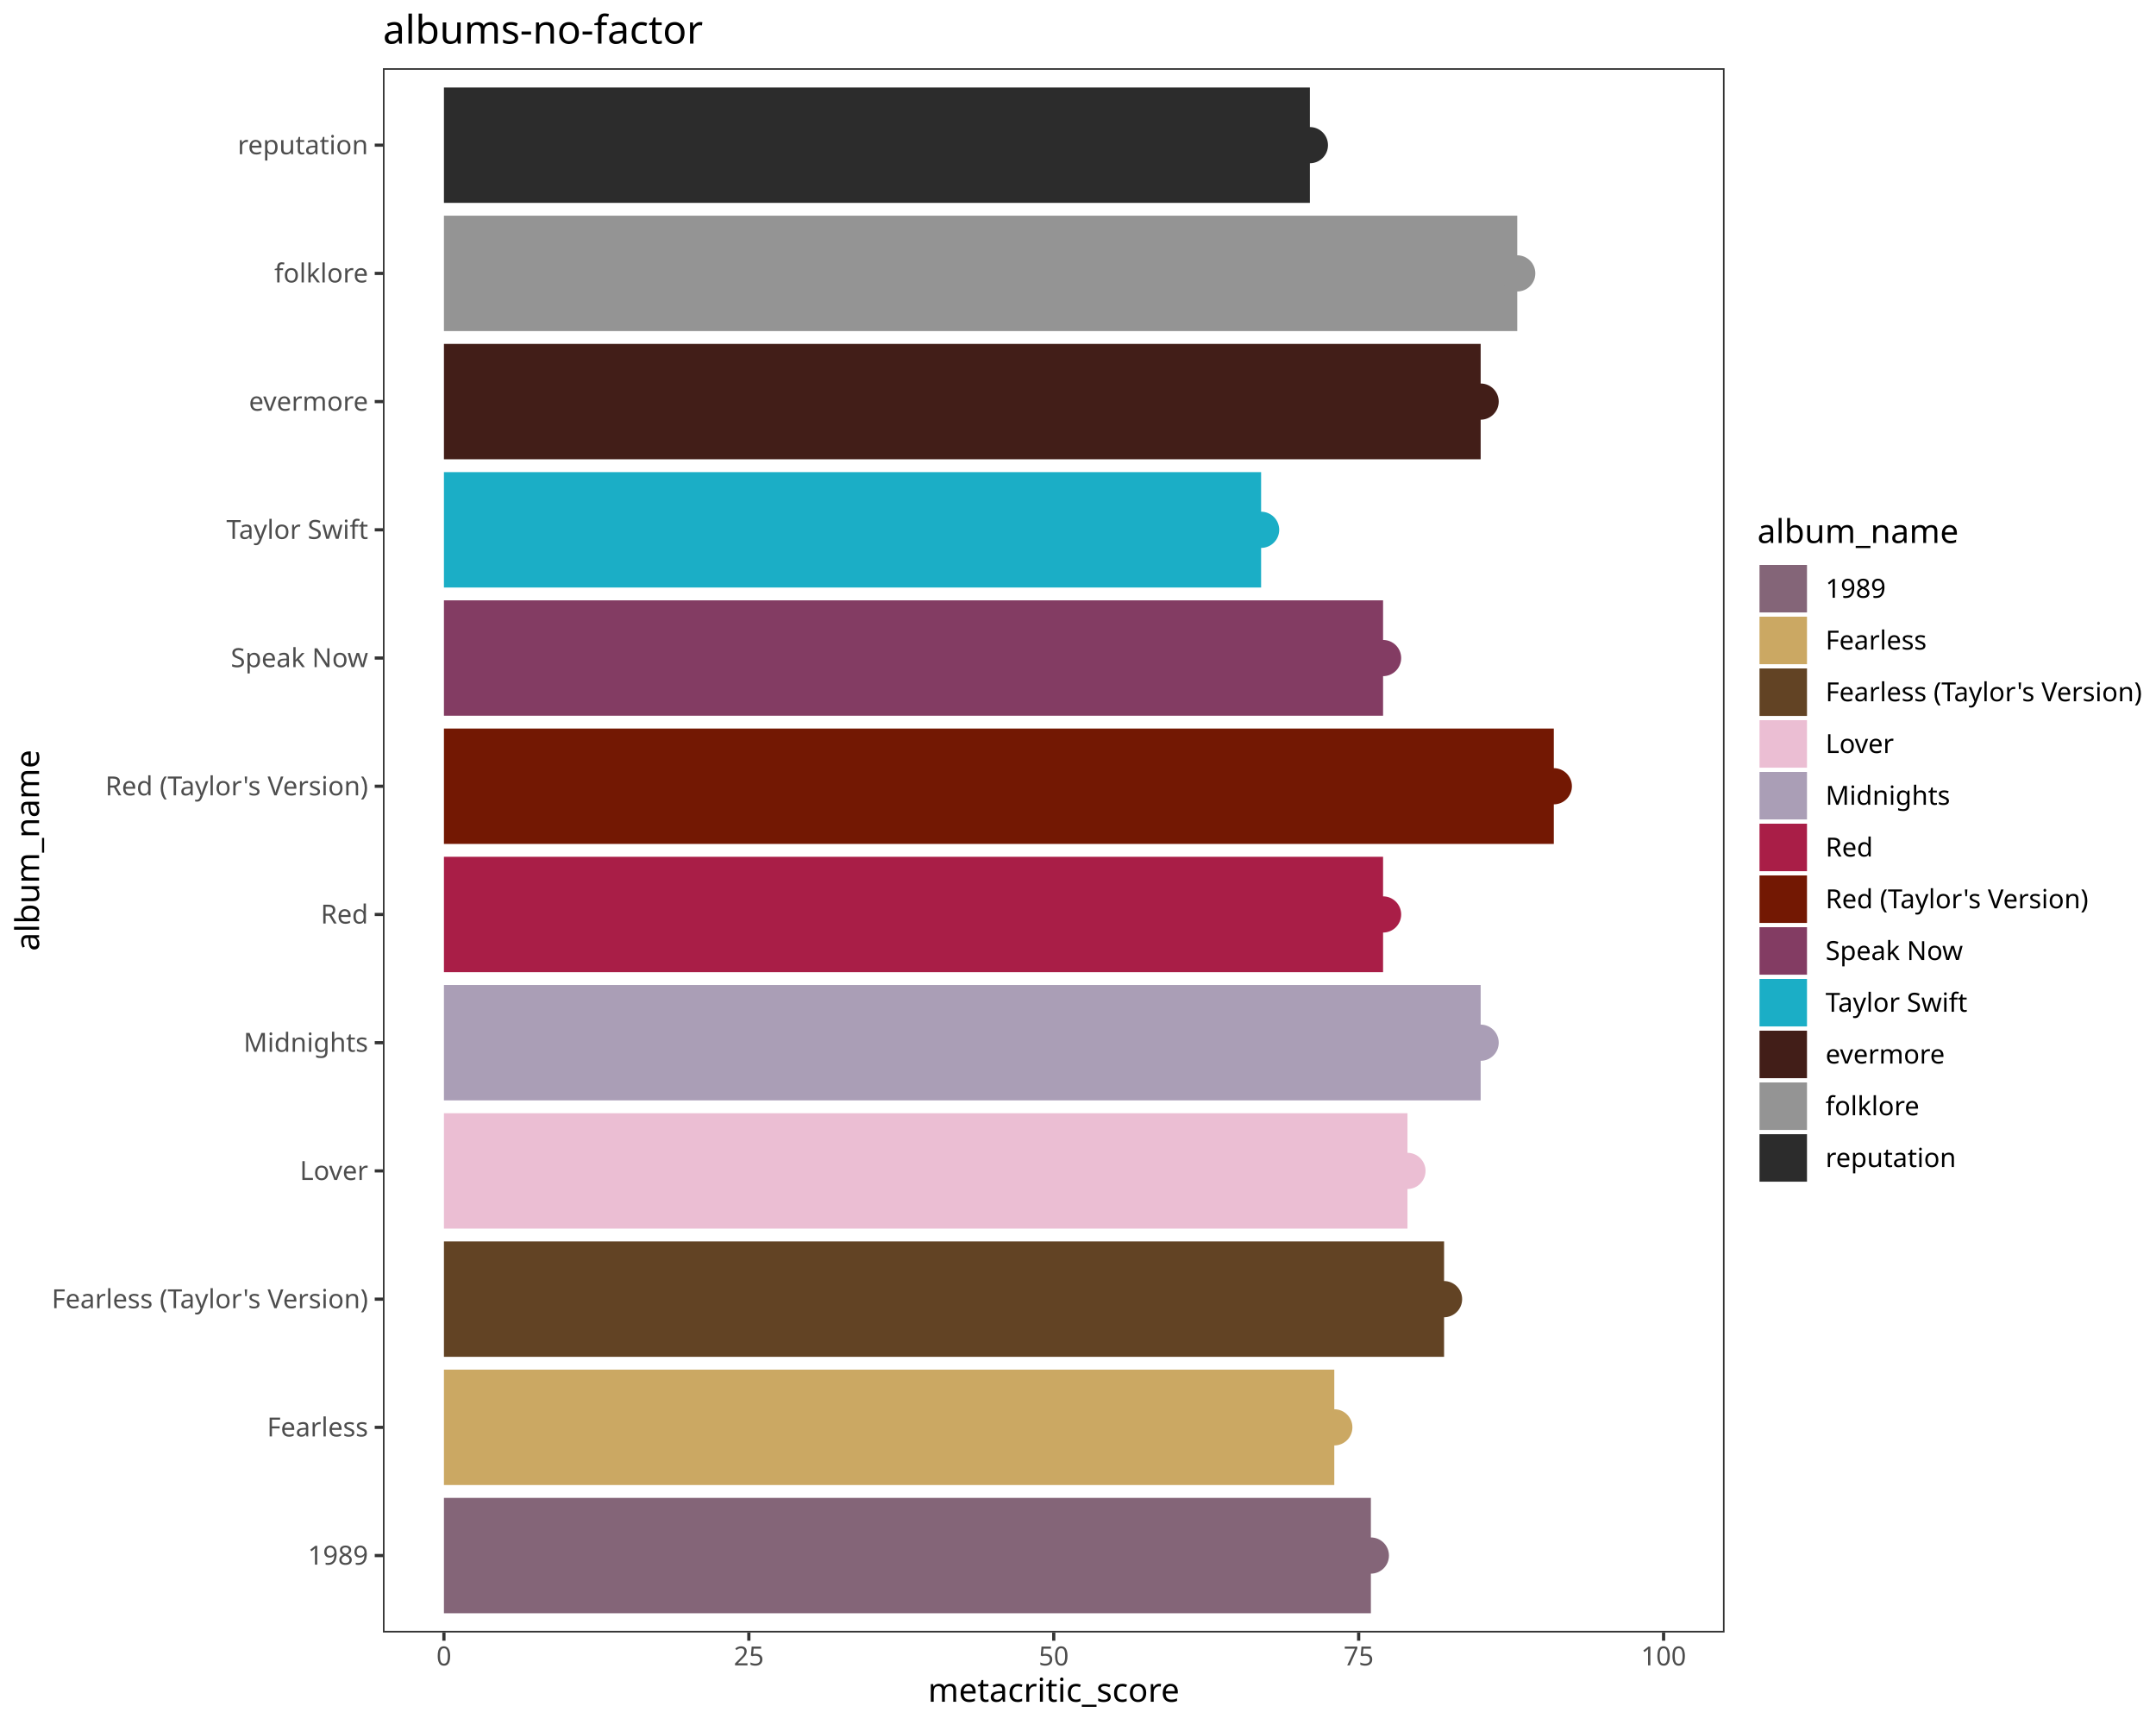
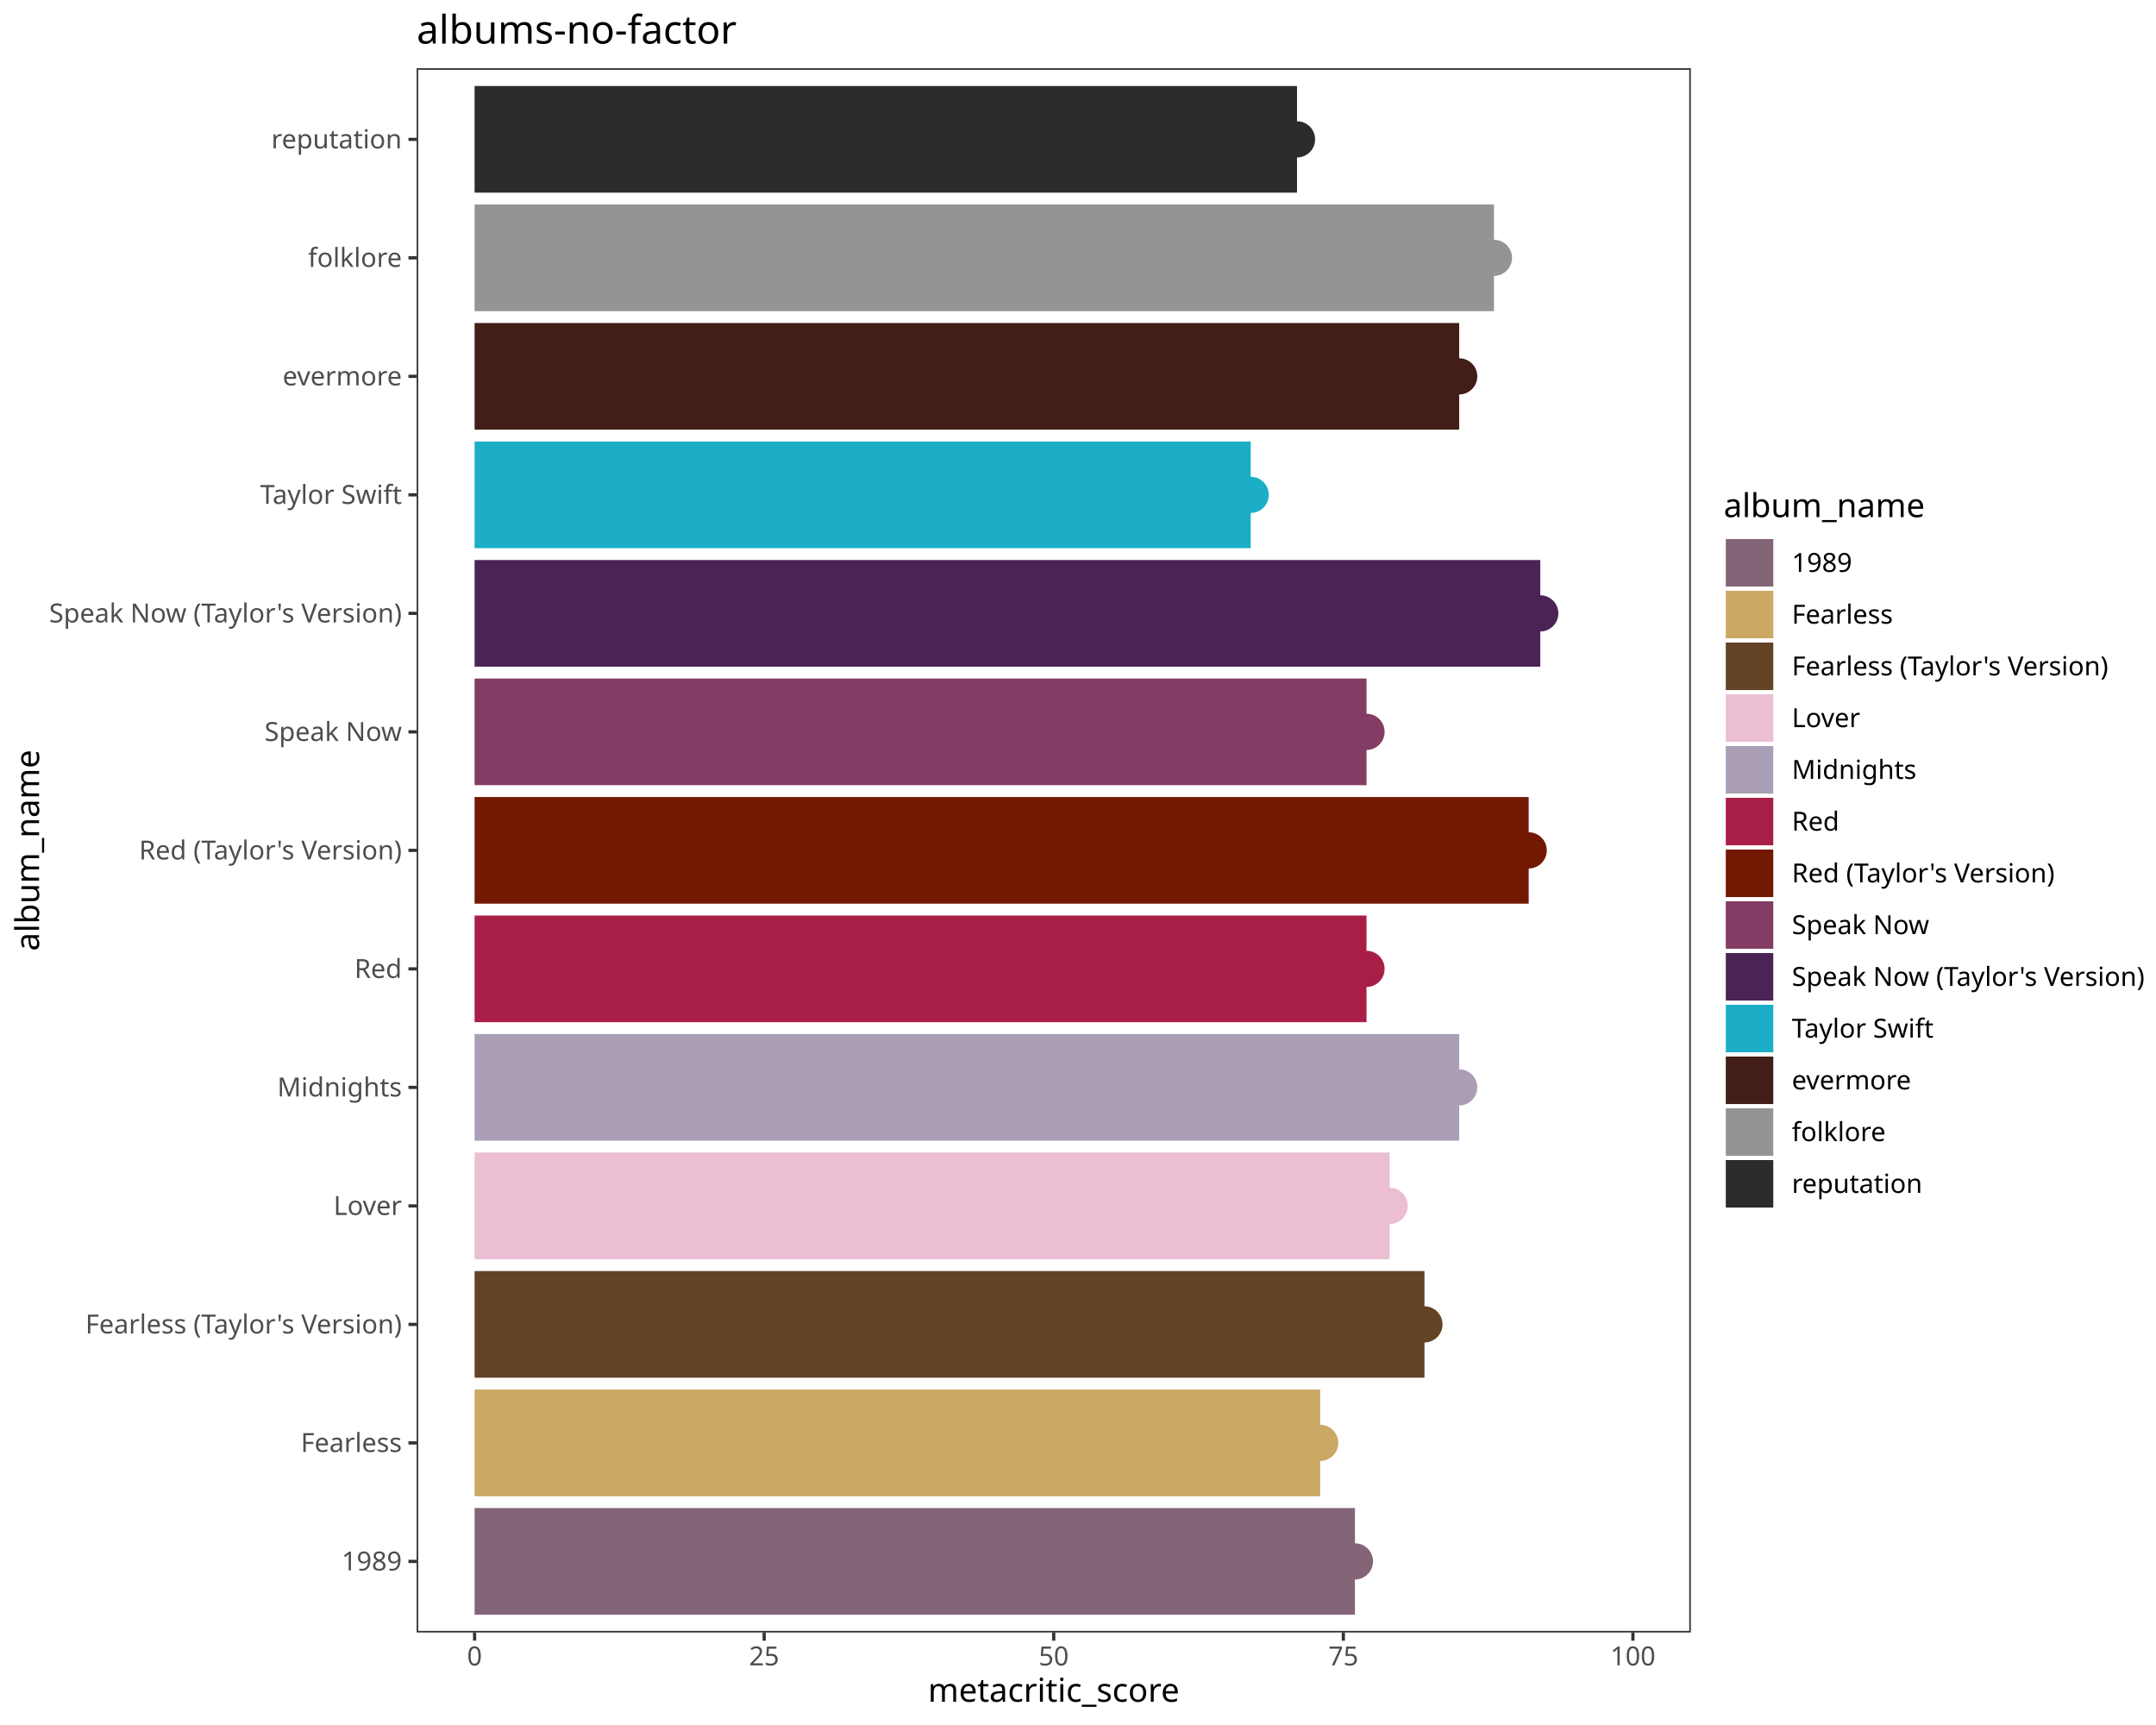
<svg xmlns="http://www.w3.org/2000/svg" class="svglite" data-engine-version="2.0" width="720.00pt" height="576.00pt" viewBox="0 0 720.00 576.00">
  <defs>
    <style type="text/css">
    .svglite line, .svglite polyline, .svglite polygon, .svglite path, .svglite rect, .svglite circle {
      fill: none;
      stroke: #000000;
      stroke-linecap: round;
      stroke-linejoin: round;
      stroke-miterlimit: 10.00;
    }
  </style>
  </defs>
  <rect width="100%" height="100%" style="stroke: none; fill: #FFFFFF;" />
  <defs>
    <clipPath id="cpMC4wMHw3MjAuMDB8MC4wMHw1NzYuMDA=">
      <rect x="0.00" y="0.00" width="720.00" height="576.00" />
    </clipPath>
  </defs>
  <g clip-path="url(#cpMC4wMHw3MjAuMDB8MC4wMHw1NzYuMDA=)">
    <rect x="0.00" y="0.00" width="720.00" height="576.00" style="stroke-width: 1.07; stroke: #FFFFFF; fill: #FFFFFF;" />
  </g>
  <defs>
-     <clipPath id="cpMTI3Ljg4fDU3NS45M3wyMi43OHw1NDUuMTE=">
-       <rect x="127.88" y="22.78" width="448.04" height="522.33" />
+     <clipPath id="cpMTM5LjE0fDU2NC42NnwyMi43OHw1NDUuMTE=">
+       <rect x="139.14" y="22.78" width="425.52" height="522.33" />
    </clipPath>
  </defs>
-   <g clip-path="url(#cpMTI3Ljg4fDU3NS45M3wyMi43OHw1NDUuMTE=)">
-     <rect x="127.88" y="22.78" width="448.04" height="522.33" style="stroke-width: 1.07; stroke: none; fill: #FFFFFF;" />
-     <rect x="148.25" y="157.65" width="272.90" height="38.53" style="stroke-width: 1.07; stroke: none; stroke-linecap: butt; stroke-linejoin: miter; fill: #1BAEC6;" />
-     <rect x="148.25" y="457.34" width="297.34" height="38.53" style="stroke-width: 1.07; stroke: none; stroke-linecap: butt; stroke-linejoin: miter; fill: #CBA863;" />
-     <rect x="148.25" y="200.46" width="313.63" height="38.53" style="stroke-width: 1.07; stroke: none; stroke-linecap: butt; stroke-linejoin: miter; fill: #833C63;" />
-     <rect x="148.25" y="286.09" width="313.63" height="38.53" style="stroke-width: 1.07; stroke: none; stroke-linecap: butt; stroke-linejoin: miter; fill: #A91E47;" />
-     <rect x="148.25" y="500.16" width="309.56" height="38.53" style="stroke-width: 1.07; stroke: none; stroke-linecap: butt; stroke-linejoin: miter; fill: #846578;" />
-     <rect x="148.25" y="29.21" width="289.19" height="38.53" style="stroke-width: 1.07; stroke: none; stroke-linecap: butt; stroke-linejoin: miter; fill: #2C2C2C;" />
-     <rect x="148.25" y="371.72" width="321.78" height="38.53" style="stroke-width: 1.07; stroke: none; stroke-linecap: butt; stroke-linejoin: miter; fill: #EBBED3;" />
-     <rect x="148.25" y="72.02" width="358.44" height="38.53" style="stroke-width: 1.07; stroke: none; stroke-linecap: butt; stroke-linejoin: miter; fill: #949494;" />
-     <rect x="148.25" y="114.83" width="346.22" height="38.53" style="stroke-width: 1.07; stroke: none; stroke-linecap: butt; stroke-linejoin: miter; fill: #421E18;" />
-     <rect x="148.25" y="414.53" width="334.00" height="38.53" style="stroke-width: 1.07; stroke: none; stroke-linecap: butt; stroke-linejoin: miter; fill: #624324;" />
-     <rect x="148.25" y="243.27" width="370.65" height="38.53" style="stroke-width: 1.07; stroke: none; stroke-linecap: butt; stroke-linejoin: miter; fill: #731803;" />
-     <rect x="148.25" y="328.90" width="346.22" height="38.53" style="stroke-width: 1.07; stroke: none; stroke-linecap: butt; stroke-linejoin: miter; fill: #AA9EB6;" />
-     <circle cx="421.15" cy="176.91" r="5.69" style="stroke-width: 0.71; stroke: #1BAEC6; fill: #1BAEC6;" />
-     <circle cx="445.59" cy="476.61" r="5.69" style="stroke-width: 0.71; stroke: #CBA863; fill: #CBA863;" />
-     <circle cx="461.88" cy="219.73" r="5.69" style="stroke-width: 0.71; stroke: #833C63; fill: #833C63;" />
-     <circle cx="461.88" cy="305.35" r="5.69" style="stroke-width: 0.71; stroke: #A91E47; fill: #A91E47;" />
-     <circle cx="457.80" cy="519.42" r="5.69" style="stroke-width: 0.71; stroke: #846578; fill: #846578;" />
-     <circle cx="437.44" cy="48.47" r="5.69" style="stroke-width: 0.71; stroke: #2C2C2C; fill: #2C2C2C;" />
-     <circle cx="470.02" cy="390.98" r="5.69" style="stroke-width: 0.71; stroke: #EBBED3; fill: #EBBED3;" />
-     <circle cx="506.68" cy="91.29" r="5.69" style="stroke-width: 0.71; stroke: #949494; fill: #949494;" />
-     <circle cx="494.46" cy="134.10" r="5.69" style="stroke-width: 0.71; stroke: #421E18; fill: #421E18;" />
-     <circle cx="482.24" cy="433.80" r="5.69" style="stroke-width: 0.71; stroke: #624324; fill: #624324;" />
-     <circle cx="518.90" cy="262.54" r="5.69" style="stroke-width: 0.71; stroke: #731803; fill: #731803;" />
-     <circle cx="494.46" cy="348.17" r="5.69" style="stroke-width: 0.71; stroke: #AA9EB6; fill: #AA9EB6;" />
-     <rect x="127.88" y="22.78" width="448.04" height="522.33" style="stroke-width: 1.07; stroke: #333333;" />
+   <g clip-path="url(#cpMTM5LjE0fDU2NC42NnwyMi43OHw1NDUuMTE=)">
+     <rect x="139.14" y="22.78" width="425.52" height="522.33" style="stroke-width: 1.07; stroke: none; fill: #FFFFFF;" />
+     <rect x="158.49" y="147.43" width="259.18" height="35.61" style="stroke-width: 1.07; stroke: none; stroke-linecap: butt; stroke-linejoin: miter; fill: #1BAEC6;" />
+     <rect x="158.49" y="463.99" width="282.39" height="35.61" style="stroke-width: 1.07; stroke: none; stroke-linecap: butt; stroke-linejoin: miter; fill: #CBA863;" />
+     <rect x="158.49" y="226.57" width="297.86" height="35.61" style="stroke-width: 1.07; stroke: none; stroke-linecap: butt; stroke-linejoin: miter; fill: #833C63;" />
+     <rect x="158.49" y="305.71" width="297.86" height="35.61" style="stroke-width: 1.07; stroke: none; stroke-linecap: butt; stroke-linejoin: miter; fill: #A91E47;" />
+     <rect x="158.49" y="503.56" width="294.00" height="35.61" style="stroke-width: 1.07; stroke: none; stroke-linecap: butt; stroke-linejoin: miter; fill: #846578;" />
+     <rect x="158.49" y="28.72" width="274.65" height="35.61" style="stroke-width: 1.07; stroke: none; stroke-linecap: butt; stroke-linejoin: miter; fill: #2C2C2C;" />
+     <rect x="158.49" y="384.85" width="305.60" height="35.61" style="stroke-width: 1.07; stroke: none; stroke-linecap: butt; stroke-linejoin: miter; fill: #EBBED3;" />
+     <rect x="158.49" y="68.29" width="340.42" height="35.61" style="stroke-width: 1.07; stroke: none; stroke-linecap: butt; stroke-linejoin: miter; fill: #949494;" />
+     <rect x="158.49" y="107.86" width="328.81" height="35.61" style="stroke-width: 1.07; stroke: none; stroke-linecap: butt; stroke-linejoin: miter; fill: #421E18;" />
+     <rect x="158.49" y="424.42" width="317.21" height="35.61" style="stroke-width: 1.07; stroke: none; stroke-linecap: butt; stroke-linejoin: miter; fill: #624324;" />
+     <rect x="158.49" y="266.14" width="352.02" height="35.61" style="stroke-width: 1.07; stroke: none; stroke-linecap: butt; stroke-linejoin: miter; fill: #731803;" />
+     <rect x="158.49" y="345.28" width="328.81" height="35.61" style="stroke-width: 1.07; stroke: none; stroke-linecap: butt; stroke-linejoin: miter; fill: #AA9EB6;" />
+     <rect x="158.49" y="187.00" width="355.89" height="35.61" style="stroke-width: 1.07; stroke: none; stroke-linecap: butt; stroke-linejoin: miter; fill: #4A2454;" />
+     <circle cx="417.67" cy="165.24" r="5.69" style="stroke-width: 0.71; stroke: #1BAEC6; fill: #1BAEC6;" />
+     <circle cx="440.88" cy="481.80" r="5.69" style="stroke-width: 0.71; stroke: #CBA863; fill: #CBA863;" />
+     <circle cx="456.35" cy="244.38" r="5.69" style="stroke-width: 0.71; stroke: #833C63; fill: #833C63;" />
+     <circle cx="456.35" cy="323.52" r="5.69" style="stroke-width: 0.71; stroke: #A91E47; fill: #A91E47;" />
+     <circle cx="452.48" cy="521.37" r="5.69" style="stroke-width: 0.71; stroke: #846578; fill: #846578;" />
+     <circle cx="433.14" cy="46.53" r="5.69" style="stroke-width: 0.71; stroke: #2C2C2C; fill: #2C2C2C;" />
+     <circle cx="464.09" cy="402.66" r="5.69" style="stroke-width: 0.71; stroke: #EBBED3; fill: #EBBED3;" />
+     <circle cx="498.90" cy="86.10" r="5.69" style="stroke-width: 0.71; stroke: #949494; fill: #949494;" />
+     <circle cx="487.30" cy="125.67" r="5.69" style="stroke-width: 0.71; stroke: #421E18; fill: #421E18;" />
+     <circle cx="475.69" cy="442.23" r="5.69" style="stroke-width: 0.71; stroke: #624324; fill: #624324;" />
+     <circle cx="510.51" cy="283.95" r="5.69" style="stroke-width: 0.71; stroke: #731803; fill: #731803;" />
+     <circle cx="487.30" cy="363.09" r="5.69" style="stroke-width: 0.71; stroke: #AA9EB6; fill: #AA9EB6;" />
+     <circle cx="514.37" cy="204.81" r="5.69" style="stroke-width: 0.71; stroke: #4A2454; fill: #4A2454;" />
+     <rect x="139.14" y="22.78" width="425.52" height="522.33" style="stroke-width: 1.07; stroke: #333333;" />
  </g>
  <g clip-path="url(#cpMC4wMHw3MjAuMDB8MC4wMHw1NzYuMDA=)">
-     <text x="122.95" y="522.45" text-anchor="end" style="font-size: 8.80px; fill: #4D4D4D; font-family: sans;" textLength="19.58px" lengthAdjust="spacingAndGlyphs">1989</text>
-     <text x="122.95" y="479.64" text-anchor="end" style="font-size: 8.80px; fill: #4D4D4D; font-family: sans;" textLength="33.75px" lengthAdjust="spacingAndGlyphs">Fearless</text>
-     <text x="122.95" y="436.82" text-anchor="end" style="font-size: 8.80px; fill: #4D4D4D; font-family: sans;" textLength="104.88px" lengthAdjust="spacingAndGlyphs">Fearless (Taylor's Version)</text>
-     <text x="122.95" y="394.01" text-anchor="end" style="font-size: 8.80px; fill: #4D4D4D; font-family: sans;" textLength="22.02px" lengthAdjust="spacingAndGlyphs">Lover</text>
-     <text x="122.95" y="351.20" text-anchor="end" style="font-size: 8.80px; fill: #4D4D4D; font-family: sans;" textLength="37.67px" lengthAdjust="spacingAndGlyphs">Midnights</text>
-     <text x="122.95" y="308.38" text-anchor="end" style="font-size: 8.80px; fill: #4D4D4D; font-family: sans;" textLength="16.15px" lengthAdjust="spacingAndGlyphs">Red</text>
-     <text x="122.95" y="265.57" text-anchor="end" style="font-size: 8.80px; fill: #4D4D4D; font-family: sans;" textLength="87.27px" lengthAdjust="spacingAndGlyphs">Red (Taylor's Version)</text>
-     <text x="122.95" y="222.76" text-anchor="end" style="font-size: 8.80px; fill: #4D4D4D; font-family: sans;" textLength="45.01px" lengthAdjust="spacingAndGlyphs">Speak Now</text>
-     <text x="122.95" y="179.94" text-anchor="end" style="font-size: 8.80px; fill: #4D4D4D; font-family: sans;" textLength="45.97px" lengthAdjust="spacingAndGlyphs">Taylor Swift</text>
-     <text x="122.95" y="137.13" text-anchor="end" style="font-size: 8.80px; fill: #4D4D4D; font-family: sans;" textLength="37.18px" lengthAdjust="spacingAndGlyphs">evermore</text>
-     <text x="122.95" y="94.31" text-anchor="end" style="font-size: 8.80px; fill: #4D4D4D; font-family: sans;" textLength="28.37px" lengthAdjust="spacingAndGlyphs">folklore</text>
-     <text x="122.95" y="51.50" text-anchor="end" style="font-size: 8.80px; fill: #4D4D4D; font-family: sans;" textLength="39.14px" lengthAdjust="spacingAndGlyphs">reputation</text>
-     <polyline points="125.14,519.42 127.88,519.42 " style="stroke-width: 1.07; stroke: #333333; stroke-linecap: butt;" />
-     <polyline points="125.14,476.61 127.88,476.61 " style="stroke-width: 1.07; stroke: #333333; stroke-linecap: butt;" />
-     <polyline points="125.14,433.80 127.88,433.80 " style="stroke-width: 1.07; stroke: #333333; stroke-linecap: butt;" />
-     <polyline points="125.14,390.98 127.88,390.98 " style="stroke-width: 1.07; stroke: #333333; stroke-linecap: butt;" />
-     <polyline points="125.14,348.17 127.88,348.17 " style="stroke-width: 1.07; stroke: #333333; stroke-linecap: butt;" />
-     <polyline points="125.14,305.35 127.88,305.35 " style="stroke-width: 1.07; stroke: #333333; stroke-linecap: butt;" />
-     <polyline points="125.14,262.54 127.88,262.54 " style="stroke-width: 1.07; stroke: #333333; stroke-linecap: butt;" />
-     <polyline points="125.14,219.73 127.88,219.73 " style="stroke-width: 1.07; stroke: #333333; stroke-linecap: butt;" />
-     <polyline points="125.14,176.91 127.88,176.91 " style="stroke-width: 1.07; stroke: #333333; stroke-linecap: butt;" />
-     <polyline points="125.14,134.10 127.88,134.10 " style="stroke-width: 1.07; stroke: #333333; stroke-linecap: butt;" />
-     <polyline points="125.14,91.29 127.88,91.29 " style="stroke-width: 1.07; stroke: #333333; stroke-linecap: butt;" />
-     <polyline points="125.14,48.47 127.88,48.47 " style="stroke-width: 1.07; stroke: #333333; stroke-linecap: butt;" />
-     <polyline points="148.25,547.85 148.25,545.11 " style="stroke-width: 1.07; stroke: #333333; stroke-linecap: butt;" />
-     <polyline points="250.08,547.85 250.08,545.11 " style="stroke-width: 1.07; stroke: #333333; stroke-linecap: butt;" />
+     <text x="134.21" y="524.40" text-anchor="end" style="font-size: 8.80px; fill: #4D4D4D; font-family: sans;" textLength="19.58px" lengthAdjust="spacingAndGlyphs">1989</text>
+     <text x="134.21" y="484.83" text-anchor="end" style="font-size: 8.80px; fill: #4D4D4D; font-family: sans;" textLength="33.75px" lengthAdjust="spacingAndGlyphs">Fearless</text>
+     <text x="134.21" y="445.26" text-anchor="end" style="font-size: 8.80px; fill: #4D4D4D; font-family: sans;" textLength="104.88px" lengthAdjust="spacingAndGlyphs">Fearless (Taylor's Version)</text>
+     <text x="134.21" y="405.69" text-anchor="end" style="font-size: 8.80px; fill: #4D4D4D; font-family: sans;" textLength="22.02px" lengthAdjust="spacingAndGlyphs">Lover</text>
+     <text x="134.21" y="366.12" text-anchor="end" style="font-size: 8.80px; fill: #4D4D4D; font-family: sans;" textLength="37.67px" lengthAdjust="spacingAndGlyphs">Midnights</text>
+     <text x="134.21" y="326.55" text-anchor="end" style="font-size: 8.80px; fill: #4D4D4D; font-family: sans;" textLength="16.15px" lengthAdjust="spacingAndGlyphs">Red</text>
+     <text x="134.21" y="286.98" text-anchor="end" style="font-size: 8.80px; fill: #4D4D4D; font-family: sans;" textLength="87.27px" lengthAdjust="spacingAndGlyphs">Red (Taylor's Version)</text>
+     <text x="134.21" y="247.41" text-anchor="end" style="font-size: 8.80px; fill: #4D4D4D; font-family: sans;" textLength="45.01px" lengthAdjust="spacingAndGlyphs">Speak Now</text>
+     <text x="134.21" y="207.84" text-anchor="end" style="font-size: 8.80px; fill: #4D4D4D; font-family: sans;" textLength="116.14px" lengthAdjust="spacingAndGlyphs">Speak Now (Taylor's Version)</text>
+     <text x="134.21" y="168.26" text-anchor="end" style="font-size: 8.80px; fill: #4D4D4D; font-family: sans;" textLength="45.97px" lengthAdjust="spacingAndGlyphs">Taylor Swift</text>
+     <text x="134.21" y="128.69" text-anchor="end" style="font-size: 8.80px; fill: #4D4D4D; font-family: sans;" textLength="37.18px" lengthAdjust="spacingAndGlyphs">evermore</text>
+     <text x="134.21" y="89.12" text-anchor="end" style="font-size: 8.80px; fill: #4D4D4D; font-family: sans;" textLength="28.37px" lengthAdjust="spacingAndGlyphs">folklore</text>
+     <text x="134.21" y="49.55" text-anchor="end" style="font-size: 8.80px; fill: #4D4D4D; font-family: sans;" textLength="39.14px" lengthAdjust="spacingAndGlyphs">reputation</text>
+     <polyline points="136.40,521.37 139.14,521.37 " style="stroke-width: 1.07; stroke: #333333; stroke-linecap: butt;" />
+     <polyline points="136.40,481.80 139.14,481.80 " style="stroke-width: 1.07; stroke: #333333; stroke-linecap: butt;" />
+     <polyline points="136.40,442.23 139.14,442.23 " style="stroke-width: 1.07; stroke: #333333; stroke-linecap: butt;" />
+     <polyline points="136.40,402.66 139.14,402.66 " style="stroke-width: 1.07; stroke: #333333; stroke-linecap: butt;" />
+     <polyline points="136.40,363.09 139.14,363.09 " style="stroke-width: 1.07; stroke: #333333; stroke-linecap: butt;" />
+     <polyline points="136.40,323.52 139.14,323.52 " style="stroke-width: 1.07; stroke: #333333; stroke-linecap: butt;" />
+     <polyline points="136.40,283.95 139.14,283.95 " style="stroke-width: 1.07; stroke: #333333; stroke-linecap: butt;" />
+     <polyline points="136.40,244.38 139.14,244.38 " style="stroke-width: 1.07; stroke: #333333; stroke-linecap: butt;" />
+     <polyline points="136.40,204.81 139.14,204.81 " style="stroke-width: 1.07; stroke: #333333; stroke-linecap: butt;" />
+     <polyline points="136.40,165.24 139.14,165.24 " style="stroke-width: 1.07; stroke: #333333; stroke-linecap: butt;" />
+     <polyline points="136.40,125.67 139.14,125.67 " style="stroke-width: 1.07; stroke: #333333; stroke-linecap: butt;" />
+     <polyline points="136.40,86.10 139.14,86.10 " style="stroke-width: 1.07; stroke: #333333; stroke-linecap: butt;" />
+     <polyline points="136.40,46.53 139.14,46.53 " style="stroke-width: 1.07; stroke: #333333; stroke-linecap: butt;" />
+     <polyline points="158.49,547.85 158.49,545.11 " style="stroke-width: 1.07; stroke: #333333; stroke-linecap: butt;" />
+     <polyline points="255.19,547.85 255.19,545.11 " style="stroke-width: 1.07; stroke: #333333; stroke-linecap: butt;" />
    <polyline points="351.90,547.85 351.90,545.11 " style="stroke-width: 1.07; stroke: #333333; stroke-linecap: butt;" />
-     <polyline points="453.73,547.85 453.73,545.11 " style="stroke-width: 1.07; stroke: #333333; stroke-linecap: butt;" />
-     <polyline points="555.56,547.85 555.56,545.11 " style="stroke-width: 1.07; stroke: #333333; stroke-linecap: butt;" />
-     <text x="148.25" y="556.10" text-anchor="middle" style="font-size: 8.80px; fill: #4D4D4D; font-family: sans;" textLength="4.89px" lengthAdjust="spacingAndGlyphs">0</text>
-     <text x="250.08" y="556.10" text-anchor="middle" style="font-size: 8.80px; fill: #4D4D4D; font-family: sans;" textLength="9.79px" lengthAdjust="spacingAndGlyphs">25</text>
+     <polyline points="448.61,547.85 448.61,545.11 " style="stroke-width: 1.07; stroke: #333333; stroke-linecap: butt;" />
+     <polyline points="545.32,547.85 545.32,545.11 " style="stroke-width: 1.07; stroke: #333333; stroke-linecap: butt;" />
+     <text x="158.49" y="556.10" text-anchor="middle" style="font-size: 8.80px; fill: #4D4D4D; font-family: sans;" textLength="4.89px" lengthAdjust="spacingAndGlyphs">0</text>
+     <text x="255.19" y="556.10" text-anchor="middle" style="font-size: 8.80px; fill: #4D4D4D; font-family: sans;" textLength="9.79px" lengthAdjust="spacingAndGlyphs">25</text>
    <text x="351.90" y="556.10" text-anchor="middle" style="font-size: 8.80px; fill: #4D4D4D; font-family: sans;" textLength="9.79px" lengthAdjust="spacingAndGlyphs">50</text>
-     <text x="453.73" y="556.10" text-anchor="middle" style="font-size: 8.80px; fill: #4D4D4D; font-family: sans;" textLength="9.79px" lengthAdjust="spacingAndGlyphs">75</text>
-     <text x="555.56" y="556.10" text-anchor="middle" style="font-size: 8.80px; fill: #4D4D4D; font-family: sans;" textLength="14.68px" lengthAdjust="spacingAndGlyphs">100</text>
+     <text x="448.61" y="556.10" text-anchor="middle" style="font-size: 8.80px; fill: #4D4D4D; font-family: sans;" textLength="9.79px" lengthAdjust="spacingAndGlyphs">75</text>
+     <text x="545.32" y="556.10" text-anchor="middle" style="font-size: 8.80px; fill: #4D4D4D; font-family: sans;" textLength="14.68px" lengthAdjust="spacingAndGlyphs">100</text>
    <text x="351.90" y="568.24" text-anchor="middle" style="font-size: 11.00px; font-family: sans;" textLength="80.10px" lengthAdjust="spacingAndGlyphs">metacritic_score</text>
    <text transform="translate(13.05,283.95) rotate(-90)" text-anchor="middle" style="font-size: 11.00px; font-family: sans;" textLength="63.60px" lengthAdjust="spacingAndGlyphs">album_name</text>
-     <rect x="586.88" y="172.60" width="127.64" height="222.69" style="stroke-width: 1.07; stroke: none; fill: #FFFFFF;" />
-     <text x="586.88" y="181.31" style="font-size: 11.00px; font-family: sans;" textLength="63.60px" lengthAdjust="spacingAndGlyphs">album_name</text>
-     <rect x="586.88" y="187.93" width="17.28" height="17.28" style="stroke-width: 1.07; stroke: none; fill: #FFFFFF;" />
-     <rect x="587.59" y="188.64" width="15.86" height="15.86" style="stroke-width: 1.07; stroke: none; stroke-linecap: butt; stroke-linejoin: miter; fill: #846578;" />
-     <circle cx="595.52" cy="196.57" r="5.69" style="stroke-width: 0.71; stroke: #846578; fill: #846578;" />
-     <rect x="586.88" y="205.21" width="17.28" height="17.28" style="stroke-width: 1.07; stroke: none; fill: #FFFFFF;" />
-     <rect x="587.59" y="205.92" width="15.86" height="15.86" style="stroke-width: 1.07; stroke: none; stroke-linecap: butt; stroke-linejoin: miter; fill: #CBA863;" />
-     <circle cx="595.52" cy="213.85" r="5.69" style="stroke-width: 0.71; stroke: #CBA863; fill: #CBA863;" />
-     <rect x="586.88" y="222.49" width="17.28" height="17.28" style="stroke-width: 1.07; stroke: none; fill: #FFFFFF;" />
-     <rect x="587.59" y="223.20" width="15.86" height="15.86" style="stroke-width: 1.07; stroke: none; stroke-linecap: butt; stroke-linejoin: miter; fill: #624324;" />
-     <circle cx="595.52" cy="231.13" r="5.69" style="stroke-width: 0.71; stroke: #624324; fill: #624324;" />
-     <rect x="586.88" y="239.77" width="17.28" height="17.28" style="stroke-width: 1.07; stroke: none; fill: #FFFFFF;" />
-     <rect x="587.59" y="240.48" width="15.86" height="15.86" style="stroke-width: 1.07; stroke: none; stroke-linecap: butt; stroke-linejoin: miter; fill: #EBBED3;" />
-     <circle cx="595.52" cy="248.41" r="5.69" style="stroke-width: 0.71; stroke: #EBBED3; fill: #EBBED3;" />
-     <rect x="586.88" y="257.05" width="17.28" height="17.28" style="stroke-width: 1.07; stroke: none; fill: #FFFFFF;" />
-     <rect x="587.59" y="257.76" width="15.86" height="15.86" style="stroke-width: 1.07; stroke: none; stroke-linecap: butt; stroke-linejoin: miter; fill: #AA9EB6;" />
-     <circle cx="595.52" cy="265.69" r="5.69" style="stroke-width: 0.71; stroke: #AA9EB6; fill: #AA9EB6;" />
-     <rect x="586.88" y="274.33" width="17.28" height="17.28" style="stroke-width: 1.07; stroke: none; fill: #FFFFFF;" />
-     <rect x="587.59" y="275.04" width="15.86" height="15.86" style="stroke-width: 1.07; stroke: none; stroke-linecap: butt; stroke-linejoin: miter; fill: #A91E47;" />
-     <circle cx="595.52" cy="282.97" r="5.69" style="stroke-width: 0.71; stroke: #A91E47; fill: #A91E47;" />
-     <rect x="586.88" y="291.61" width="17.28" height="17.28" style="stroke-width: 1.07; stroke: none; fill: #FFFFFF;" />
-     <rect x="587.59" y="292.32" width="15.86" height="15.86" style="stroke-width: 1.07; stroke: none; stroke-linecap: butt; stroke-linejoin: miter; fill: #731803;" />
-     <circle cx="595.52" cy="300.25" r="5.69" style="stroke-width: 0.71; stroke: #731803; fill: #731803;" />
-     <rect x="586.88" y="308.89" width="17.28" height="17.28" style="stroke-width: 1.07; stroke: none; fill: #FFFFFF;" />
-     <rect x="587.59" y="309.60" width="15.86" height="15.86" style="stroke-width: 1.07; stroke: none; stroke-linecap: butt; stroke-linejoin: miter; fill: #833C63;" />
-     <circle cx="595.52" cy="317.53" r="5.69" style="stroke-width: 0.71; stroke: #833C63; fill: #833C63;" />
-     <rect x="586.88" y="326.17" width="17.28" height="17.28" style="stroke-width: 1.07; stroke: none; fill: #FFFFFF;" />
-     <rect x="587.59" y="326.88" width="15.86" height="15.86" style="stroke-width: 1.07; stroke: none; stroke-linecap: butt; stroke-linejoin: miter; fill: #1BAEC6;" />
-     <circle cx="595.52" cy="334.81" r="5.69" style="stroke-width: 0.71; stroke: #1BAEC6; fill: #1BAEC6;" />
-     <rect x="586.88" y="343.45" width="17.28" height="17.28" style="stroke-width: 1.07; stroke: none; fill: #FFFFFF;" />
-     <rect x="587.59" y="344.16" width="15.86" height="15.86" style="stroke-width: 1.07; stroke: none; stroke-linecap: butt; stroke-linejoin: miter; fill: #421E18;" />
-     <circle cx="595.52" cy="352.09" r="5.69" style="stroke-width: 0.71; stroke: #421E18; fill: #421E18;" />
-     <rect x="586.88" y="360.73" width="17.28" height="17.28" style="stroke-width: 1.07; stroke: none; fill: #FFFFFF;" />
-     <rect x="587.59" y="361.44" width="15.86" height="15.86" style="stroke-width: 1.07; stroke: none; stroke-linecap: butt; stroke-linejoin: miter; fill: #949494;" />
-     <circle cx="595.52" cy="369.37" r="5.69" style="stroke-width: 0.71; stroke: #949494; fill: #949494;" />
-     <rect x="586.88" y="378.01" width="17.28" height="17.28" style="stroke-width: 1.07; stroke: none; fill: #FFFFFF;" />
-     <rect x="587.59" y="378.72" width="15.86" height="15.86" style="stroke-width: 1.07; stroke: none; stroke-linecap: butt; stroke-linejoin: miter; fill: #2C2C2C;" />
-     <circle cx="595.52" cy="386.65" r="5.69" style="stroke-width: 0.71; stroke: #2C2C2C; fill: #2C2C2C;" />
-     <text x="609.64" y="199.60" style="font-size: 8.80px; font-family: sans;" textLength="19.58px" lengthAdjust="spacingAndGlyphs">1989</text>
-     <text x="609.64" y="216.88" style="font-size: 8.80px; font-family: sans;" textLength="33.75px" lengthAdjust="spacingAndGlyphs">Fearless</text>
-     <text x="609.64" y="234.16" style="font-size: 8.80px; font-family: sans;" textLength="104.88px" lengthAdjust="spacingAndGlyphs">Fearless (Taylor's Version)</text>
-     <text x="609.64" y="251.44" style="font-size: 8.80px; font-family: sans;" textLength="22.02px" lengthAdjust="spacingAndGlyphs">Lover</text>
-     <text x="609.64" y="268.72" style="font-size: 8.80px; font-family: sans;" textLength="37.67px" lengthAdjust="spacingAndGlyphs">Midnights</text>
-     <text x="609.64" y="286.00" style="font-size: 8.80px; font-family: sans;" textLength="16.15px" lengthAdjust="spacingAndGlyphs">Red</text>
-     <text x="609.64" y="303.28" style="font-size: 8.80px; font-family: sans;" textLength="87.27px" lengthAdjust="spacingAndGlyphs">Red (Taylor's Version)</text>
-     <text x="609.64" y="320.56" style="font-size: 8.80px; font-family: sans;" textLength="45.01px" lengthAdjust="spacingAndGlyphs">Speak Now</text>
-     <text x="609.64" y="337.84" style="font-size: 8.80px; font-family: sans;" textLength="45.97px" lengthAdjust="spacingAndGlyphs">Taylor Swift</text>
-     <text x="609.64" y="355.12" style="font-size: 8.80px; font-family: sans;" textLength="37.18px" lengthAdjust="spacingAndGlyphs">evermore</text>
-     <text x="609.64" y="372.40" style="font-size: 8.80px; font-family: sans;" textLength="28.37px" lengthAdjust="spacingAndGlyphs">folklore</text>
-     <text x="609.64" y="389.68" style="font-size: 8.80px; font-family: sans;" textLength="39.14px" lengthAdjust="spacingAndGlyphs">reputation</text>
-     <text x="127.88" y="14.56" style="font-size: 13.20px; font-family: sans;" textLength="99.06px" lengthAdjust="spacingAndGlyphs">albums-no-factor</text>
+     <rect x="575.62" y="163.96" width="138.90" height="239.97" style="stroke-width: 1.07; stroke: none; fill: #FFFFFF;" />
+     <text x="575.62" y="172.67" style="font-size: 11.00px; font-family: sans;" textLength="63.60px" lengthAdjust="spacingAndGlyphs">album_name</text>
+     <rect x="575.62" y="179.29" width="17.28" height="17.28" style="stroke-width: 1.07; stroke: none; fill: #FFFFFF;" />
+     <rect x="576.33" y="180.00" width="15.86" height="15.86" style="stroke-width: 1.07; stroke: none; stroke-linecap: butt; stroke-linejoin: miter; fill: #846578;" />
+     <circle cx="584.26" cy="187.93" r="5.69" style="stroke-width: 0.71; stroke: #846578; fill: #846578;" />
+     <rect x="575.62" y="196.57" width="17.28" height="17.28" style="stroke-width: 1.07; stroke: none; fill: #FFFFFF;" />
+     <rect x="576.33" y="197.28" width="15.86" height="15.86" style="stroke-width: 1.07; stroke: none; stroke-linecap: butt; stroke-linejoin: miter; fill: #CBA863;" />
+     <circle cx="584.26" cy="205.21" r="5.69" style="stroke-width: 0.71; stroke: #CBA863; fill: #CBA863;" />
+     <rect x="575.62" y="213.85" width="17.28" height="17.28" style="stroke-width: 1.07; stroke: none; fill: #FFFFFF;" />
+     <rect x="576.33" y="214.56" width="15.86" height="15.86" style="stroke-width: 1.07; stroke: none; stroke-linecap: butt; stroke-linejoin: miter; fill: #624324;" />
+     <circle cx="584.26" cy="222.49" r="5.69" style="stroke-width: 0.71; stroke: #624324; fill: #624324;" />
+     <rect x="575.62" y="231.13" width="17.28" height="17.28" style="stroke-width: 1.07; stroke: none; fill: #FFFFFF;" />
+     <rect x="576.33" y="231.84" width="15.86" height="15.86" style="stroke-width: 1.07; stroke: none; stroke-linecap: butt; stroke-linejoin: miter; fill: #EBBED3;" />
+     <circle cx="584.26" cy="239.77" r="5.69" style="stroke-width: 0.71; stroke: #EBBED3; fill: #EBBED3;" />
+     <rect x="575.62" y="248.41" width="17.28" height="17.28" style="stroke-width: 1.07; stroke: none; fill: #FFFFFF;" />
+     <rect x="576.33" y="249.12" width="15.86" height="15.86" style="stroke-width: 1.07; stroke: none; stroke-linecap: butt; stroke-linejoin: miter; fill: #AA9EB6;" />
+     <circle cx="584.26" cy="257.05" r="5.69" style="stroke-width: 0.71; stroke: #AA9EB6; fill: #AA9EB6;" />
+     <rect x="575.62" y="265.69" width="17.28" height="17.28" style="stroke-width: 1.07; stroke: none; fill: #FFFFFF;" />
+     <rect x="576.33" y="266.40" width="15.86" height="15.86" style="stroke-width: 1.07; stroke: none; stroke-linecap: butt; stroke-linejoin: miter; fill: #A91E47;" />
+     <circle cx="584.26" cy="274.33" r="5.69" style="stroke-width: 0.71; stroke: #A91E47; fill: #A91E47;" />
+     <rect x="575.62" y="282.97" width="17.28" height="17.28" style="stroke-width: 1.07; stroke: none; fill: #FFFFFF;" />
+     <rect x="576.33" y="283.68" width="15.86" height="15.86" style="stroke-width: 1.07; stroke: none; stroke-linecap: butt; stroke-linejoin: miter; fill: #731803;" />
+     <circle cx="584.26" cy="291.61" r="5.69" style="stroke-width: 0.71; stroke: #731803; fill: #731803;" />
+     <rect x="575.62" y="300.25" width="17.28" height="17.28" style="stroke-width: 1.07; stroke: none; fill: #FFFFFF;" />
+     <rect x="576.33" y="300.96" width="15.86" height="15.86" style="stroke-width: 1.07; stroke: none; stroke-linecap: butt; stroke-linejoin: miter; fill: #833C63;" />
+     <circle cx="584.26" cy="308.89" r="5.69" style="stroke-width: 0.71; stroke: #833C63; fill: #833C63;" />
+     <rect x="575.62" y="317.53" width="17.28" height="17.28" style="stroke-width: 1.07; stroke: none; fill: #FFFFFF;" />
+     <rect x="576.33" y="318.24" width="15.86" height="15.86" style="stroke-width: 1.07; stroke: none; stroke-linecap: butt; stroke-linejoin: miter; fill: #4A2454;" />
+     <circle cx="584.26" cy="326.17" r="5.69" style="stroke-width: 0.71; stroke: #4A2454; fill: #4A2454;" />
+     <rect x="575.62" y="334.81" width="17.28" height="17.28" style="stroke-width: 1.07; stroke: none; fill: #FFFFFF;" />
+     <rect x="576.33" y="335.52" width="15.86" height="15.86" style="stroke-width: 1.07; stroke: none; stroke-linecap: butt; stroke-linejoin: miter; fill: #1BAEC6;" />
+     <circle cx="584.26" cy="343.45" r="5.69" style="stroke-width: 0.71; stroke: #1BAEC6; fill: #1BAEC6;" />
+     <rect x="575.62" y="352.09" width="17.28" height="17.28" style="stroke-width: 1.07; stroke: none; fill: #FFFFFF;" />
+     <rect x="576.33" y="352.80" width="15.86" height="15.86" style="stroke-width: 1.07; stroke: none; stroke-linecap: butt; stroke-linejoin: miter; fill: #421E18;" />
+     <circle cx="584.26" cy="360.73" r="5.69" style="stroke-width: 0.71; stroke: #421E18; fill: #421E18;" />
+     <rect x="575.62" y="369.37" width="17.28" height="17.28" style="stroke-width: 1.07; stroke: none; fill: #FFFFFF;" />
+     <rect x="576.33" y="370.08" width="15.86" height="15.86" style="stroke-width: 1.07; stroke: none; stroke-linecap: butt; stroke-linejoin: miter; fill: #949494;" />
+     <circle cx="584.26" cy="378.01" r="5.69" style="stroke-width: 0.71; stroke: #949494; fill: #949494;" />
+     <rect x="575.62" y="386.65" width="17.28" height="17.28" style="stroke-width: 1.07; stroke: none; fill: #FFFFFF;" />
+     <rect x="576.33" y="387.36" width="15.86" height="15.86" style="stroke-width: 1.07; stroke: none; stroke-linecap: butt; stroke-linejoin: miter; fill: #2C2C2C;" />
+     <circle cx="584.26" cy="395.29" r="5.69" style="stroke-width: 0.71; stroke: #2C2C2C; fill: #2C2C2C;" />
+     <text x="598.38" y="190.96" style="font-size: 8.80px; font-family: sans;" textLength="19.58px" lengthAdjust="spacingAndGlyphs">1989</text>
+     <text x="598.38" y="208.24" style="font-size: 8.80px; font-family: sans;" textLength="33.75px" lengthAdjust="spacingAndGlyphs">Fearless</text>
+     <text x="598.38" y="225.52" style="font-size: 8.80px; font-family: sans;" textLength="104.88px" lengthAdjust="spacingAndGlyphs">Fearless (Taylor's Version)</text>
+     <text x="598.38" y="242.80" style="font-size: 8.80px; font-family: sans;" textLength="22.02px" lengthAdjust="spacingAndGlyphs">Lover</text>
+     <text x="598.38" y="260.08" style="font-size: 8.80px; font-family: sans;" textLength="37.67px" lengthAdjust="spacingAndGlyphs">Midnights</text>
+     <text x="598.38" y="277.36" style="font-size: 8.80px; font-family: sans;" textLength="16.15px" lengthAdjust="spacingAndGlyphs">Red</text>
+     <text x="598.38" y="294.64" style="font-size: 8.80px; font-family: sans;" textLength="87.27px" lengthAdjust="spacingAndGlyphs">Red (Taylor's Version)</text>
+     <text x="598.38" y="311.92" style="font-size: 8.80px; font-family: sans;" textLength="45.01px" lengthAdjust="spacingAndGlyphs">Speak Now</text>
+     <text x="598.38" y="329.20" style="font-size: 8.80px; font-family: sans;" textLength="116.14px" lengthAdjust="spacingAndGlyphs">Speak Now (Taylor's Version)</text>
+     <text x="598.38" y="346.48" style="font-size: 8.80px; font-family: sans;" textLength="45.97px" lengthAdjust="spacingAndGlyphs">Taylor Swift</text>
+     <text x="598.38" y="363.76" style="font-size: 8.80px; font-family: sans;" textLength="37.18px" lengthAdjust="spacingAndGlyphs">evermore</text>
+     <text x="598.38" y="381.04" style="font-size: 8.80px; font-family: sans;" textLength="28.37px" lengthAdjust="spacingAndGlyphs">folklore</text>
+     <text x="598.38" y="398.32" style="font-size: 8.80px; font-family: sans;" textLength="39.14px" lengthAdjust="spacingAndGlyphs">reputation</text>
+     <text x="139.14" y="14.56" style="font-size: 13.20px; font-family: sans;" textLength="99.06px" lengthAdjust="spacingAndGlyphs">albums-no-factor</text>
  </g>
</svg>
